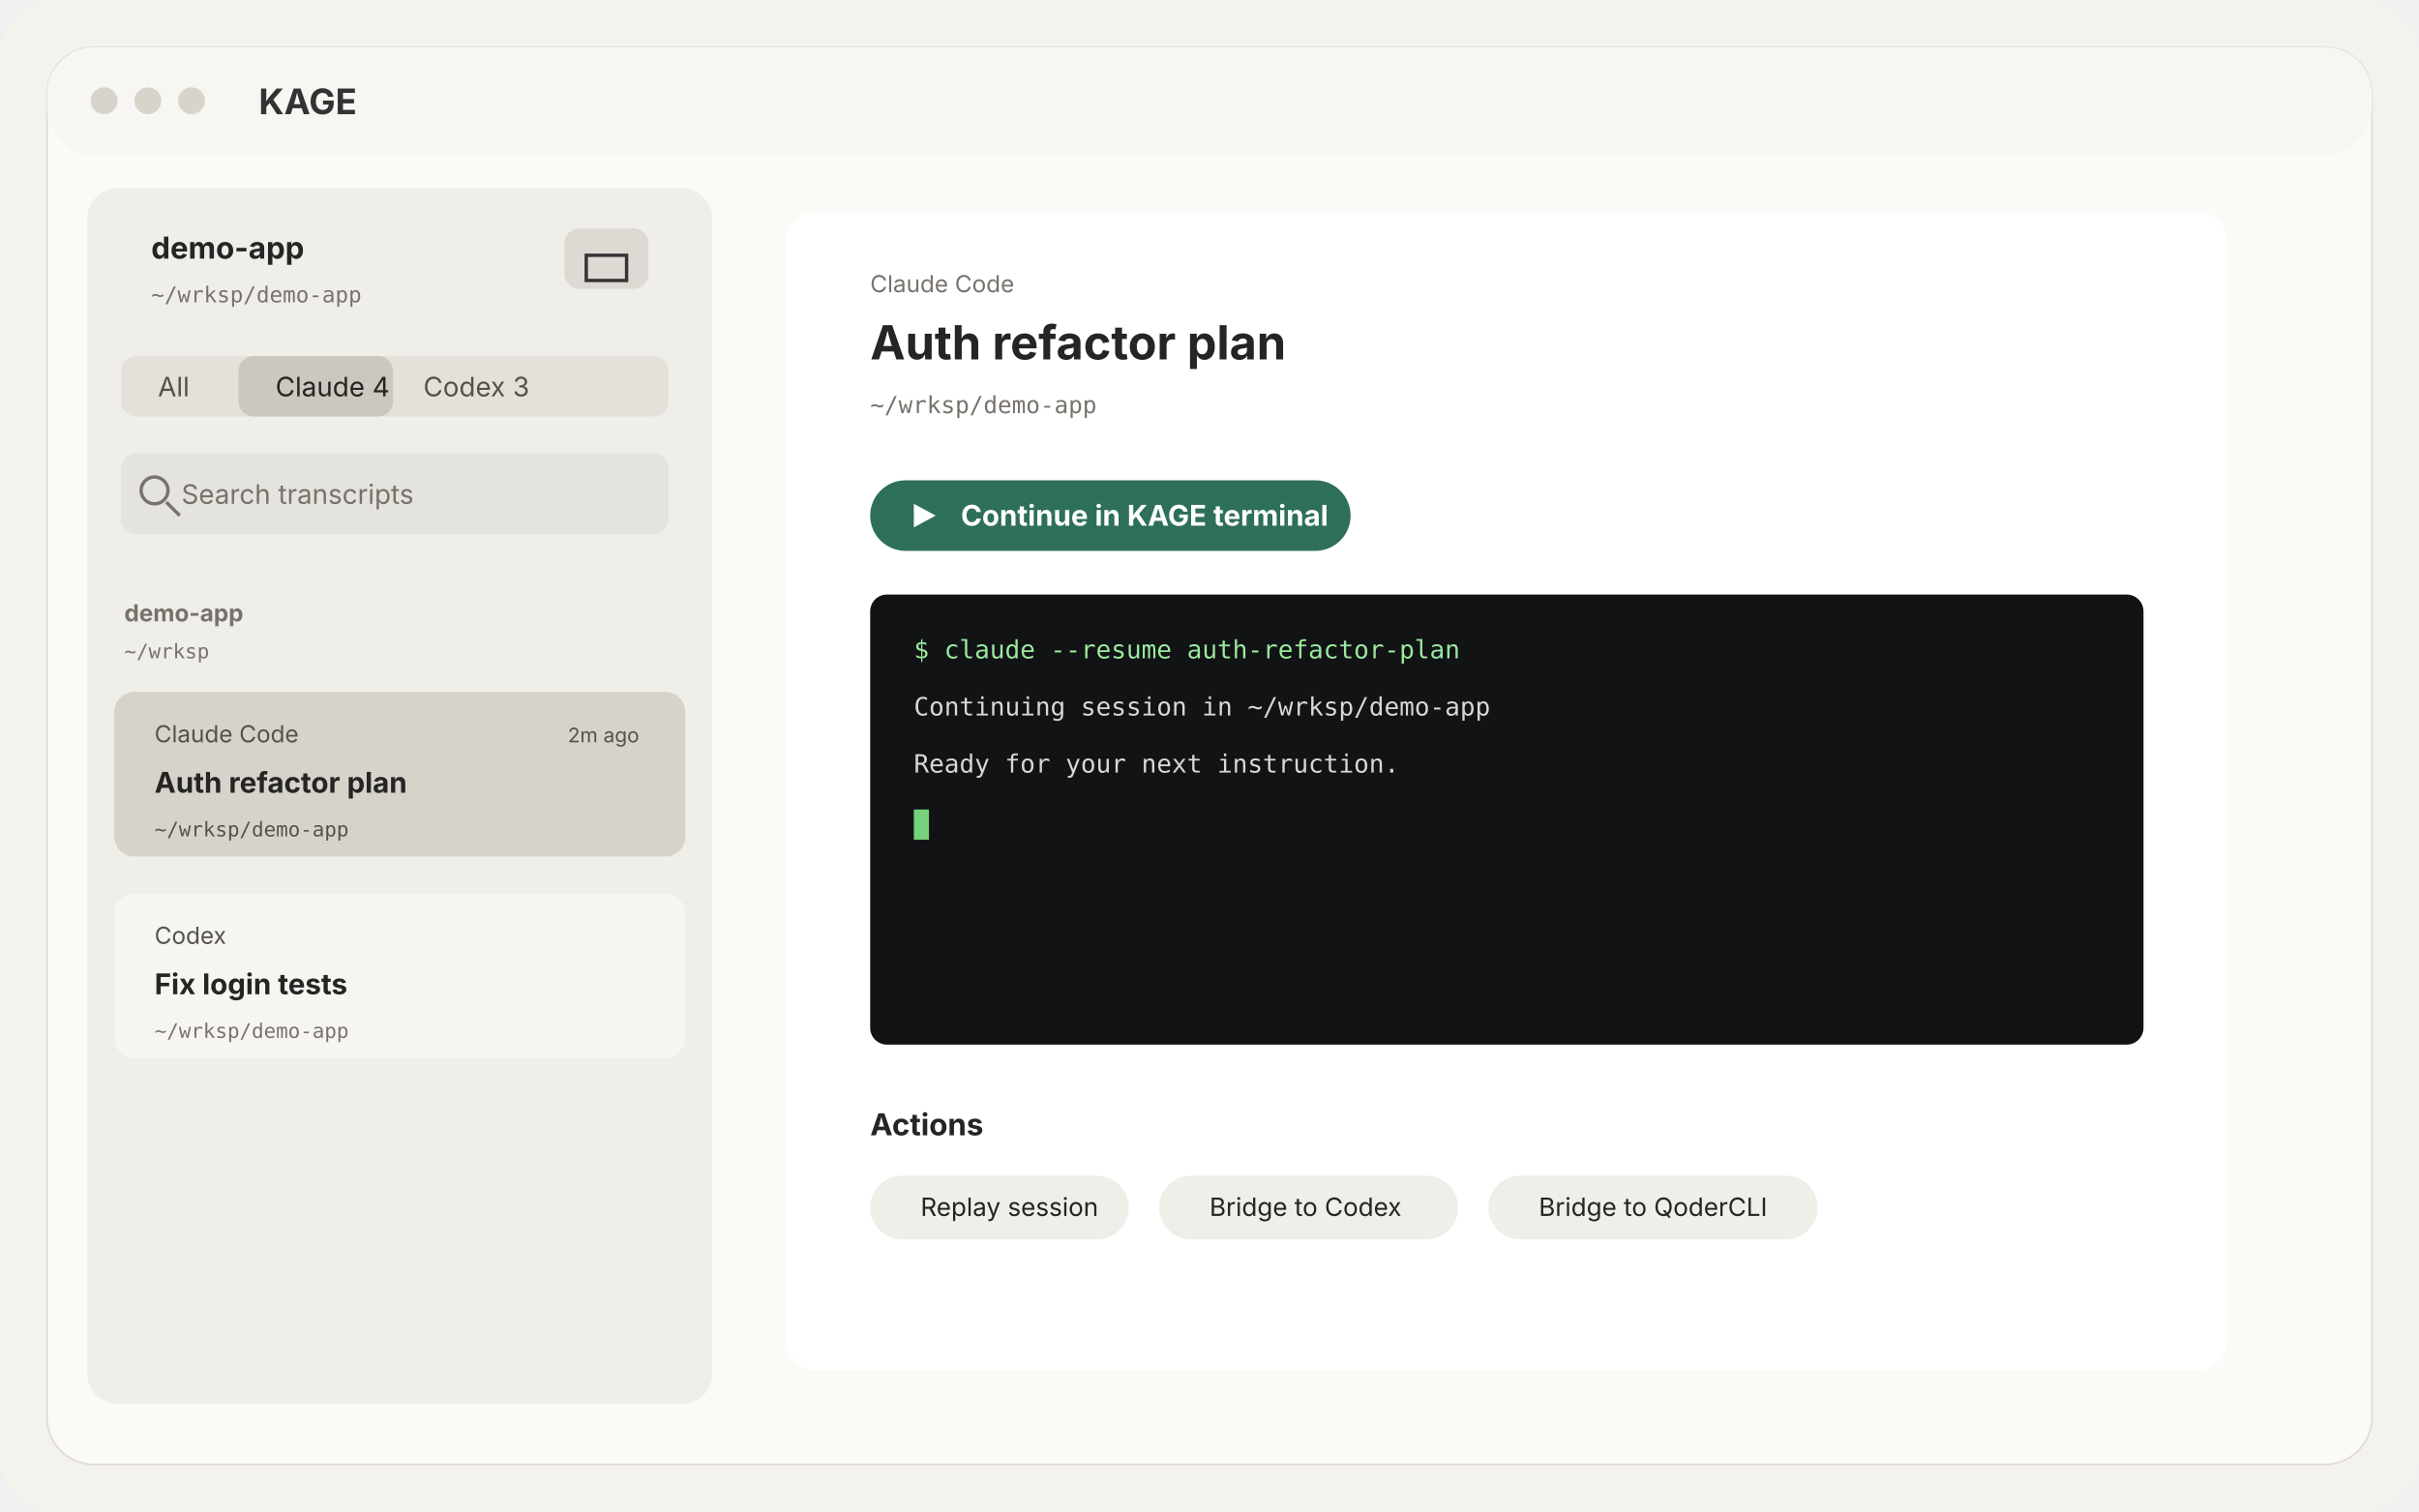
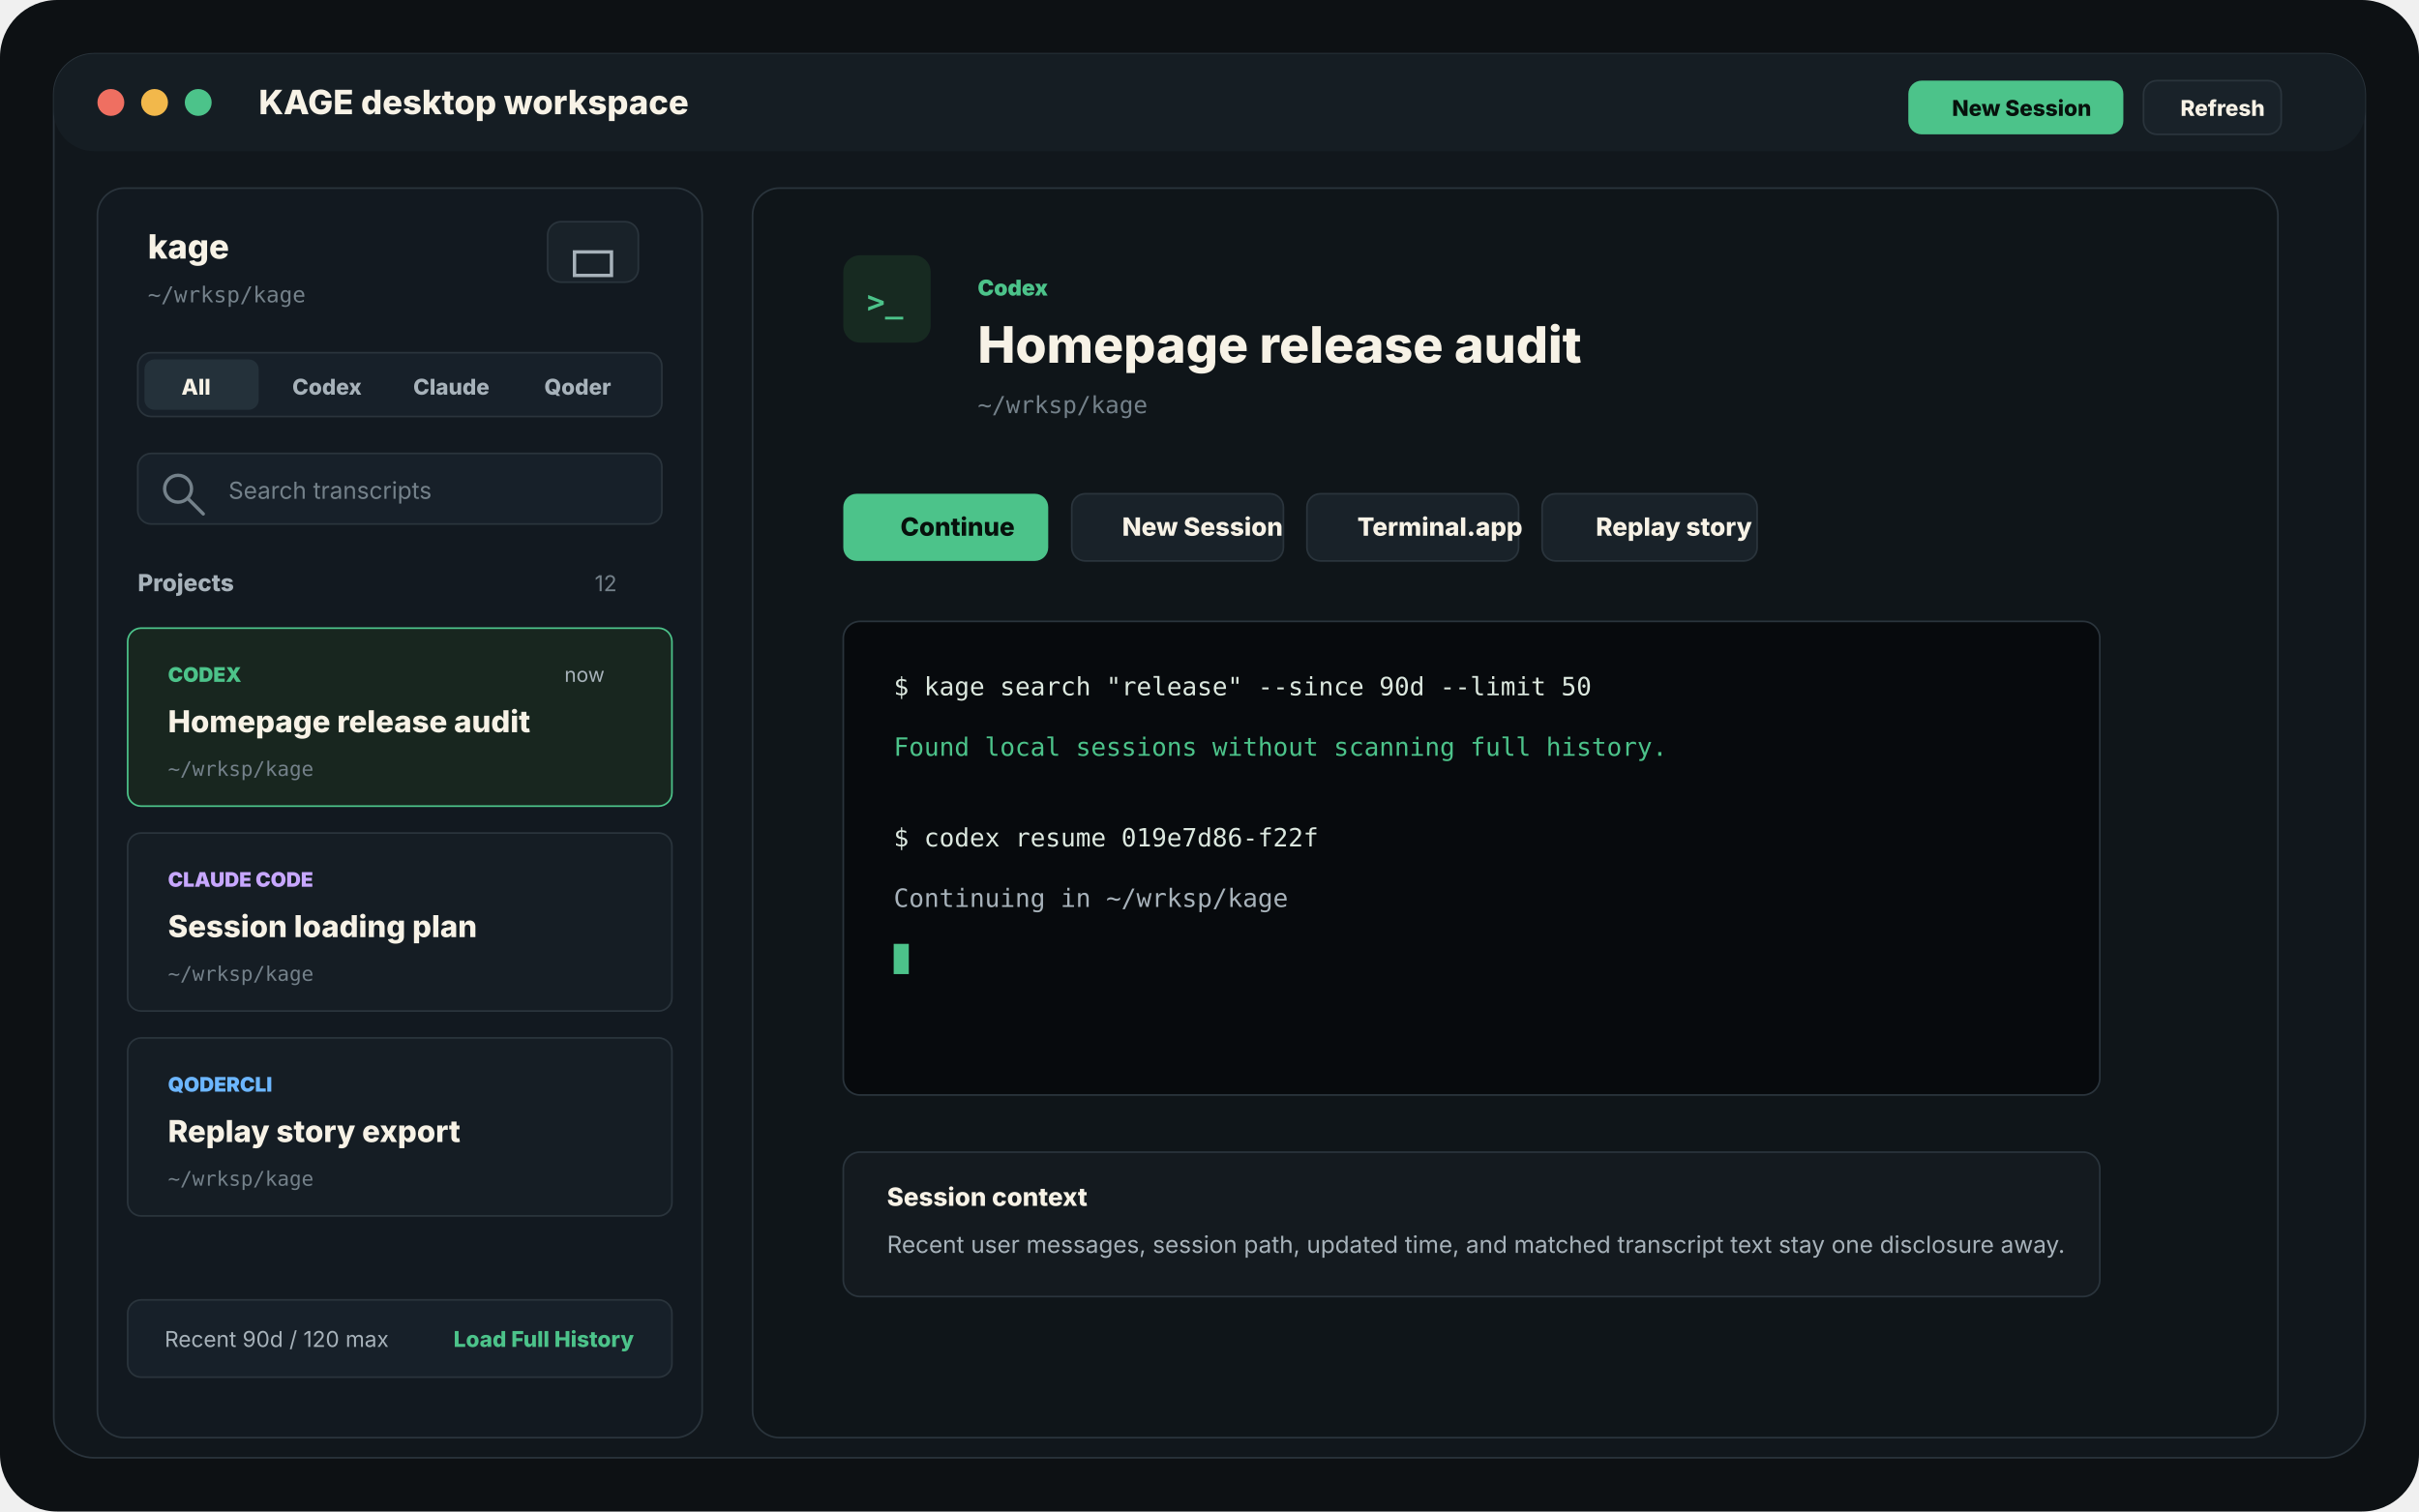
<svg xmlns="http://www.w3.org/2000/svg" width="1440" height="900" viewBox="0 0 1440 900" fill="none">
-   <rect width="1440" height="900" rx="34" fill="#f4f2ed" />
-   <rect x="28" y="28" width="1384" height="844" rx="28" fill="#fbfaf7" stroke="#dedbd2" />
-   <rect x="28" y="28" width="1384" height="64" rx="28" fill="#f7f6f2" />
-   <circle cx="62" cy="60" r="8" fill="#d7d4cc" />
-   <circle cx="88" cy="60" r="8" fill="#d7d4cc" />
-   <circle cx="114" cy="60" r="8" fill="#d7d4cc" />
-   <text x="154" y="68" font-family="Inter, -apple-system, BlinkMacSystemFont, sans-serif" font-size="21" font-weight="700" fill="#333333">KAGE</text>
-   <rect x="52" y="112" width="372" height="724" rx="18" fill="#efeee9" />
-   <text x="90" y="154" font-family="Inter, -apple-system, BlinkMacSystemFont, sans-serif" font-size="18" font-weight="700" fill="#252525">demo-app</text>
-   <text x="90" y="180" font-family="SFMono-Regular, Menlo, monospace" font-size="13" fill="#77736c">~/wrksp/demo-app</text>
-   <rect x="336" y="136" width="50" height="36" rx="9" fill="#dddad3" />
-   <path d="M349 152h24v15h-24z" stroke="#343434" stroke-width="2" fill="none" />
-   <rect x="72" y="212" width="326" height="36" rx="9" fill="#e4e1da" />
-   <rect x="142" y="212" width="92" height="36" rx="9" fill="#ccc8bf" />
-   <text x="94" y="236" font-family="Inter, -apple-system, BlinkMacSystemFont, sans-serif" font-size="16" fill="#55524d">All</text>
-   <text x="164" y="236" font-family="Inter, -apple-system, BlinkMacSystemFont, sans-serif" font-size="16" fill="#252525">Claude 4</text>
-   <text x="252" y="236" font-family="Inter, -apple-system, BlinkMacSystemFont, sans-serif" font-size="16" fill="#55524d">Codex 3</text>
-   <rect x="72" y="270" width="326" height="48" rx="9" fill="#e5e3dd" />
-   <text x="108" y="300" font-family="Inter, -apple-system, BlinkMacSystemFont, sans-serif" font-size="16" fill="#77736c">Search transcripts</text>
-   <circle cx="92" cy="292" r="8" stroke="#77736c" stroke-width="2" />
-   <path d="M99 299l8 8" stroke="#77736c" stroke-width="2" />
-   <text x="74" y="370" font-family="Inter, -apple-system, BlinkMacSystemFont, sans-serif" font-size="14" font-weight="700" fill="#77736c">demo-app</text>
-   <text x="74" y="392" font-family="SFMono-Regular, Menlo, monospace" font-size="12" fill="#77736c">~/wrksp</text>
-   <rect x="68" y="412" width="340" height="98" rx="12" fill="#d7d3ca" />
-   <text x="92" y="442" font-family="Inter, -apple-system, BlinkMacSystemFont, sans-serif" font-size="14" fill="#55524d">Claude Code</text>
-   <text x="92" y="472" font-family="Inter, -apple-system, BlinkMacSystemFont, sans-serif" font-size="17" font-weight="700" fill="#252525">Auth refactor plan</text>
-   <text x="92" y="498" font-family="SFMono-Regular, Menlo, monospace" font-size="12" fill="#55524d">~/wrksp/demo-app</text>
-   <text x="338" y="442" font-family="Inter, -apple-system, BlinkMacSystemFont, sans-serif" font-size="12" fill="#55524d">2m ago</text>
-   <rect x="68" y="532" width="340" height="98" rx="12" fill="#f6f5f0" />
-   <text x="92" y="562" font-family="Inter, -apple-system, BlinkMacSystemFont, sans-serif" font-size="14" fill="#55524d">Codex</text>
-   <text x="92" y="592" font-family="Inter, -apple-system, BlinkMacSystemFont, sans-serif" font-size="17" font-weight="700" fill="#252525">Fix login tests</text>
-   <text x="92" y="618" font-family="SFMono-Regular, Menlo, monospace" font-size="12" fill="#77736c">~/wrksp/demo-app</text>
-   <rect x="468" y="126" width="858" height="690" rx="18" fill="#ffffff" />
-   <text x="518" y="174" font-family="Inter, -apple-system, BlinkMacSystemFont, sans-serif" font-size="14" fill="#77736c">Claude Code</text>
-   <text x="518" y="214" font-family="Inter, -apple-system, BlinkMacSystemFont, sans-serif" font-size="28" font-weight="750" fill="#252525">Auth refactor plan</text>
-   <text x="518" y="246" font-family="SFMono-Regular, Menlo, monospace" font-size="14" fill="#77736c">~/wrksp/demo-app</text>
-   <rect x="518" y="286" width="286" height="42" rx="21" fill="#2e6f5c" />
-   <polygon points="544,300 544,314 557,307" fill="#ffffff" />
-   <text x="572" y="313" font-family="Inter, -apple-system, BlinkMacSystemFont, sans-serif" font-size="17" font-weight="700" fill="#ffffff">Continue in KAGE terminal</text>
-   <rect x="518" y="354" width="758" height="268" rx="10" fill="#111315" />
-   <text x="544" y="392" font-family="SFMono-Regular, Menlo, monospace" font-size="15" fill="#9be89f">$ claude --resume auth-refactor-plan</text>
-   <text x="544" y="426" font-family="SFMono-Regular, Menlo, monospace" font-size="15" fill="#d7d7d7">Continuing session in ~/wrksp/demo-app</text>
-   <text x="544" y="460" font-family="SFMono-Regular, Menlo, monospace" font-size="15" fill="#d7d7d7">Ready for your next instruction.</text>
-   <rect x="544" y="482" width="9" height="18" fill="#75d27b" />
-   <text x="518" y="676" font-family="Inter, -apple-system, BlinkMacSystemFont, sans-serif" font-size="18" font-weight="750" fill="#252525">Actions</text>
-   <rect x="518" y="700" width="154" height="38" rx="19" fill="#efeee9" />
-   <text x="548" y="724" font-family="Inter, -apple-system, BlinkMacSystemFont, sans-serif" font-size="15" fill="#252525">Replay session</text>
-   <rect x="690" y="700" width="178" height="38" rx="19" fill="#efeee9" />
-   <text x="720" y="724" font-family="Inter, -apple-system, BlinkMacSystemFont, sans-serif" font-size="15" fill="#252525">Bridge to Codex</text>
-   <rect x="886" y="700" width="196" height="38" rx="19" fill="#efeee9" />
-   <text x="916" y="724" font-family="Inter, -apple-system, BlinkMacSystemFont, sans-serif" font-size="15" fill="#252525">Bridge to QoderCLI</text>
+   <rect width="1440" height="900" rx="34" fill="#0d1114" />
+   <rect x="32" y="32" width="1376" height="836" rx="24" fill="#11171c" stroke="#2a343c" />
+   <rect x="32" y="32" width="1376" height="58" rx="24" fill="#151d23" />
+   <circle cx="66" cy="61" r="8" fill="#ef6f61" />
+   <circle cx="92" cy="61" r="8" fill="#f2b84b" />
+   <circle cx="118" cy="61" r="8" fill="#4cc38a" />
+   <text x="154" y="68" font-family="Inter, -apple-system, BlinkMacSystemFont, sans-serif" font-size="20" font-weight="800" fill="#f7f2e6">KAGE desktop workspace</text>
+   <rect x="1136" y="48" width="128" height="32" rx="8" fill="#4cc38a" />
+   <text x="1162" y="69" font-family="Inter, -apple-system, BlinkMacSystemFont, sans-serif" font-size="13" font-weight="800" fill="#07110c">New Session</text>
+   <rect x="1276" y="48" width="82" height="32" rx="8" fill="#192229" stroke="#2a343c" />
+   <text x="1298" y="69" font-family="Inter, -apple-system, BlinkMacSystemFont, sans-serif" font-size="13" font-weight="800" fill="#f7f2e6">Refresh</text>
+   <rect x="58" y="112" width="360" height="744" rx="16" fill="#121920" stroke="#2a343c" />
+   <text x="88" y="154" font-family="Inter, -apple-system, BlinkMacSystemFont, sans-serif" font-size="20" font-weight="800" fill="#f7f2e6">kage</text>
+   <text x="88" y="180" font-family="SFMono-Regular, Menlo, monospace" font-size="13" fill="#74818a">~/wrksp/kage</text>
+   <rect x="326" y="132" width="54" height="36" rx="8" fill="#192229" stroke="#2a343c" />
+   <path d="M342 150h22v14h-22z" stroke="#a7b2ba" stroke-width="2" fill="none" />
+   <rect x="82" y="210" width="312" height="38" rx="8" fill="#172029" stroke="#2a343c" />
+   <rect x="86" y="214" width="68" height="30" rx="6" fill="#24313a" />
+   <text x="108" y="235" font-family="Inter, -apple-system, BlinkMacSystemFont, sans-serif" font-size="13" font-weight="800" fill="#f7f2e6">All</text>
+   <text x="174" y="235" font-family="Inter, -apple-system, BlinkMacSystemFont, sans-serif" font-size="13" font-weight="800" fill="#a7b2ba">Codex</text>
+   <text x="246" y="235" font-family="Inter, -apple-system, BlinkMacSystemFont, sans-serif" font-size="13" font-weight="800" fill="#a7b2ba">Claude</text>
+   <text x="324" y="235" font-family="Inter, -apple-system, BlinkMacSystemFont, sans-serif" font-size="13" font-weight="800" fill="#a7b2ba">Qoder</text>
+   <rect x="82" y="270" width="312" height="42" rx="8" fill="#172029" stroke="#2a343c" />
+   <circle cx="106" cy="291" r="8" stroke="#74818a" stroke-width="2" />
+   <path d="M112 297l9 9" stroke="#74818a" stroke-width="2" stroke-linecap="round" />
+   <text x="136" y="297" font-family="Inter, -apple-system, BlinkMacSystemFont, sans-serif" font-size="14" fill="#74818a">Search transcripts</text>
+   <text x="82" y="352" font-family="Inter, -apple-system, BlinkMacSystemFont, sans-serif" font-size="14" font-weight="800" fill="#a7b2ba">Projects</text>
+   <text x="354" y="352" font-family="Inter, -apple-system, BlinkMacSystemFont, sans-serif" font-size="13" fill="#74818a">12</text>
+   <rect x="76" y="374" width="324" height="106" rx="8" fill="#18261f" stroke="#4cc38a" />
+   <text x="100" y="406" font-family="Inter, -apple-system, BlinkMacSystemFont, sans-serif" font-size="12" font-weight="900" fill="#4cc38a">CODEX</text>
+   <text x="100" y="436" font-family="Inter, -apple-system, BlinkMacSystemFont, sans-serif" font-size="18" font-weight="800" fill="#f7f2e6">Homepage release audit</text>
+   <text x="100" y="462" font-family="SFMono-Regular, Menlo, monospace" font-size="12" fill="#74818a">~/wrksp/kage</text>
+   <text x="336" y="406" font-family="Inter, -apple-system, BlinkMacSystemFont, sans-serif" font-size="12" fill="#a7b2ba">now</text>
+   <rect x="76" y="496" width="324" height="106" rx="8" fill="#151d24" stroke="#2a343c" />
+   <text x="100" y="528" font-family="Inter, -apple-system, BlinkMacSystemFont, sans-serif" font-size="12" font-weight="900" fill="#c7a7ff">CLAUDE CODE</text>
+   <text x="100" y="558" font-family="Inter, -apple-system, BlinkMacSystemFont, sans-serif" font-size="18" font-weight="800" fill="#f7f2e6">Session loading plan</text>
+   <text x="100" y="584" font-family="SFMono-Regular, Menlo, monospace" font-size="12" fill="#74818a">~/wrksp/kage</text>
+   <rect x="76" y="618" width="324" height="106" rx="8" fill="#151d24" stroke="#2a343c" />
+   <text x="100" y="650" font-family="Inter, -apple-system, BlinkMacSystemFont, sans-serif" font-size="12" font-weight="900" fill="#6cb6ff">QODERCLI</text>
+   <text x="100" y="680" font-family="Inter, -apple-system, BlinkMacSystemFont, sans-serif" font-size="18" font-weight="800" fill="#f7f2e6">Replay story export</text>
+   <text x="100" y="706" font-family="SFMono-Regular, Menlo, monospace" font-size="12" fill="#74818a">~/wrksp/kage</text>
+   <rect x="76" y="774" width="324" height="46" rx="8" fill="#172029" stroke="#2a343c" />
+   <text x="98" y="802" font-family="Inter, -apple-system, BlinkMacSystemFont, sans-serif" font-size="13" fill="#a7b2ba">Recent 90d / 120 max</text>
+   <text x="270" y="802" font-family="Inter, -apple-system, BlinkMacSystemFont, sans-serif" font-size="13" font-weight="800" fill="#4cc38a">Load Full History</text>
+   <rect x="448" y="112" width="908" height="744" rx="16" fill="#0f1519" stroke="#2a343c" />
+   <g transform="translate(502 152)">
+     <rect width="52" height="52" rx="10" fill="#172a21" />
+     <text x="14" y="34" font-family="SFMono-Regular, Menlo, monospace" font-size="18" font-weight="800" fill="#4cc38a">&gt;_</text>
+   </g>
+   <text x="582" y="176" font-family="Inter, -apple-system, BlinkMacSystemFont, sans-serif" font-size="13" font-weight="900" fill="#4cc38a">Codex</text>
+   <text x="582" y="216" font-family="Inter, -apple-system, BlinkMacSystemFont, sans-serif" font-size="30" font-weight="800" fill="#f7f2e6">Homepage release audit</text>
+   <text x="582" y="246" font-family="SFMono-Regular, Menlo, monospace" font-size="14" fill="#74818a">~/wrksp/kage</text>
+   <rect x="502" y="294" width="122" height="40" rx="8" fill="#4cc38a" />
+   <text x="536" y="319" font-family="Inter, -apple-system, BlinkMacSystemFont, sans-serif" font-size="15" font-weight="800" fill="#07110c">Continue</text>
+   <rect x="638" y="294" width="126" height="40" rx="8" fill="#192229" stroke="#2a343c" />
+   <text x="668" y="319" font-family="Inter, -apple-system, BlinkMacSystemFont, sans-serif" font-size="15" font-weight="800" fill="#f7f2e6">New Session</text>
+   <rect x="778" y="294" width="126" height="40" rx="8" fill="#192229" stroke="#2a343c" />
+   <text x="808" y="319" font-family="Inter, -apple-system, BlinkMacSystemFont, sans-serif" font-size="15" font-weight="800" fill="#f7f2e6">Terminal.app</text>
+   <rect x="918" y="294" width="128" height="40" rx="8" fill="#192229" stroke="#2a343c" />
+   <text x="950" y="319" font-family="Inter, -apple-system, BlinkMacSystemFont, sans-serif" font-size="15" font-weight="800" fill="#f7f2e6">Replay story</text>
+   <rect x="502" y="370" width="748" height="282" rx="10" fill="#070a0d" stroke="#2a343c" />
+   <text x="532" y="414" font-family="SFMono-Regular, Menlo, monospace" font-size="15" fill="#dce8df">$ kage search "release" --since 90d --limit 50</text>
+   <text x="532" y="450" font-family="SFMono-Regular, Menlo, monospace" font-size="15" fill="#4cc38a">Found local sessions without scanning full history.</text>
+   <text x="532" y="504" font-family="SFMono-Regular, Menlo, monospace" font-size="15" fill="#dce8df">$ codex resume 019e7d86-f22f</text>
+   <text x="532" y="540" font-family="SFMono-Regular, Menlo, monospace" font-size="15" fill="#a7b2ba">Continuing in ~/wrksp/kage</text>
+   <rect x="532" y="562" width="9" height="18" fill="#4cc38a" />
+   <rect x="502" y="686" width="748" height="86" rx="10" fill="#141a1f" stroke="#2a343c" />
+   <text x="528" y="718" font-family="Inter, -apple-system, BlinkMacSystemFont, sans-serif" font-size="15" font-weight="800" fill="#f7f2e6">Session context</text>
+   <text x="528" y="746" font-family="Inter, -apple-system, BlinkMacSystemFont, sans-serif" font-size="14" fill="#a7b2ba">Recent user messages, session path, updated time, and matched transcript text stay one disclosure away.</text>
</svg>
